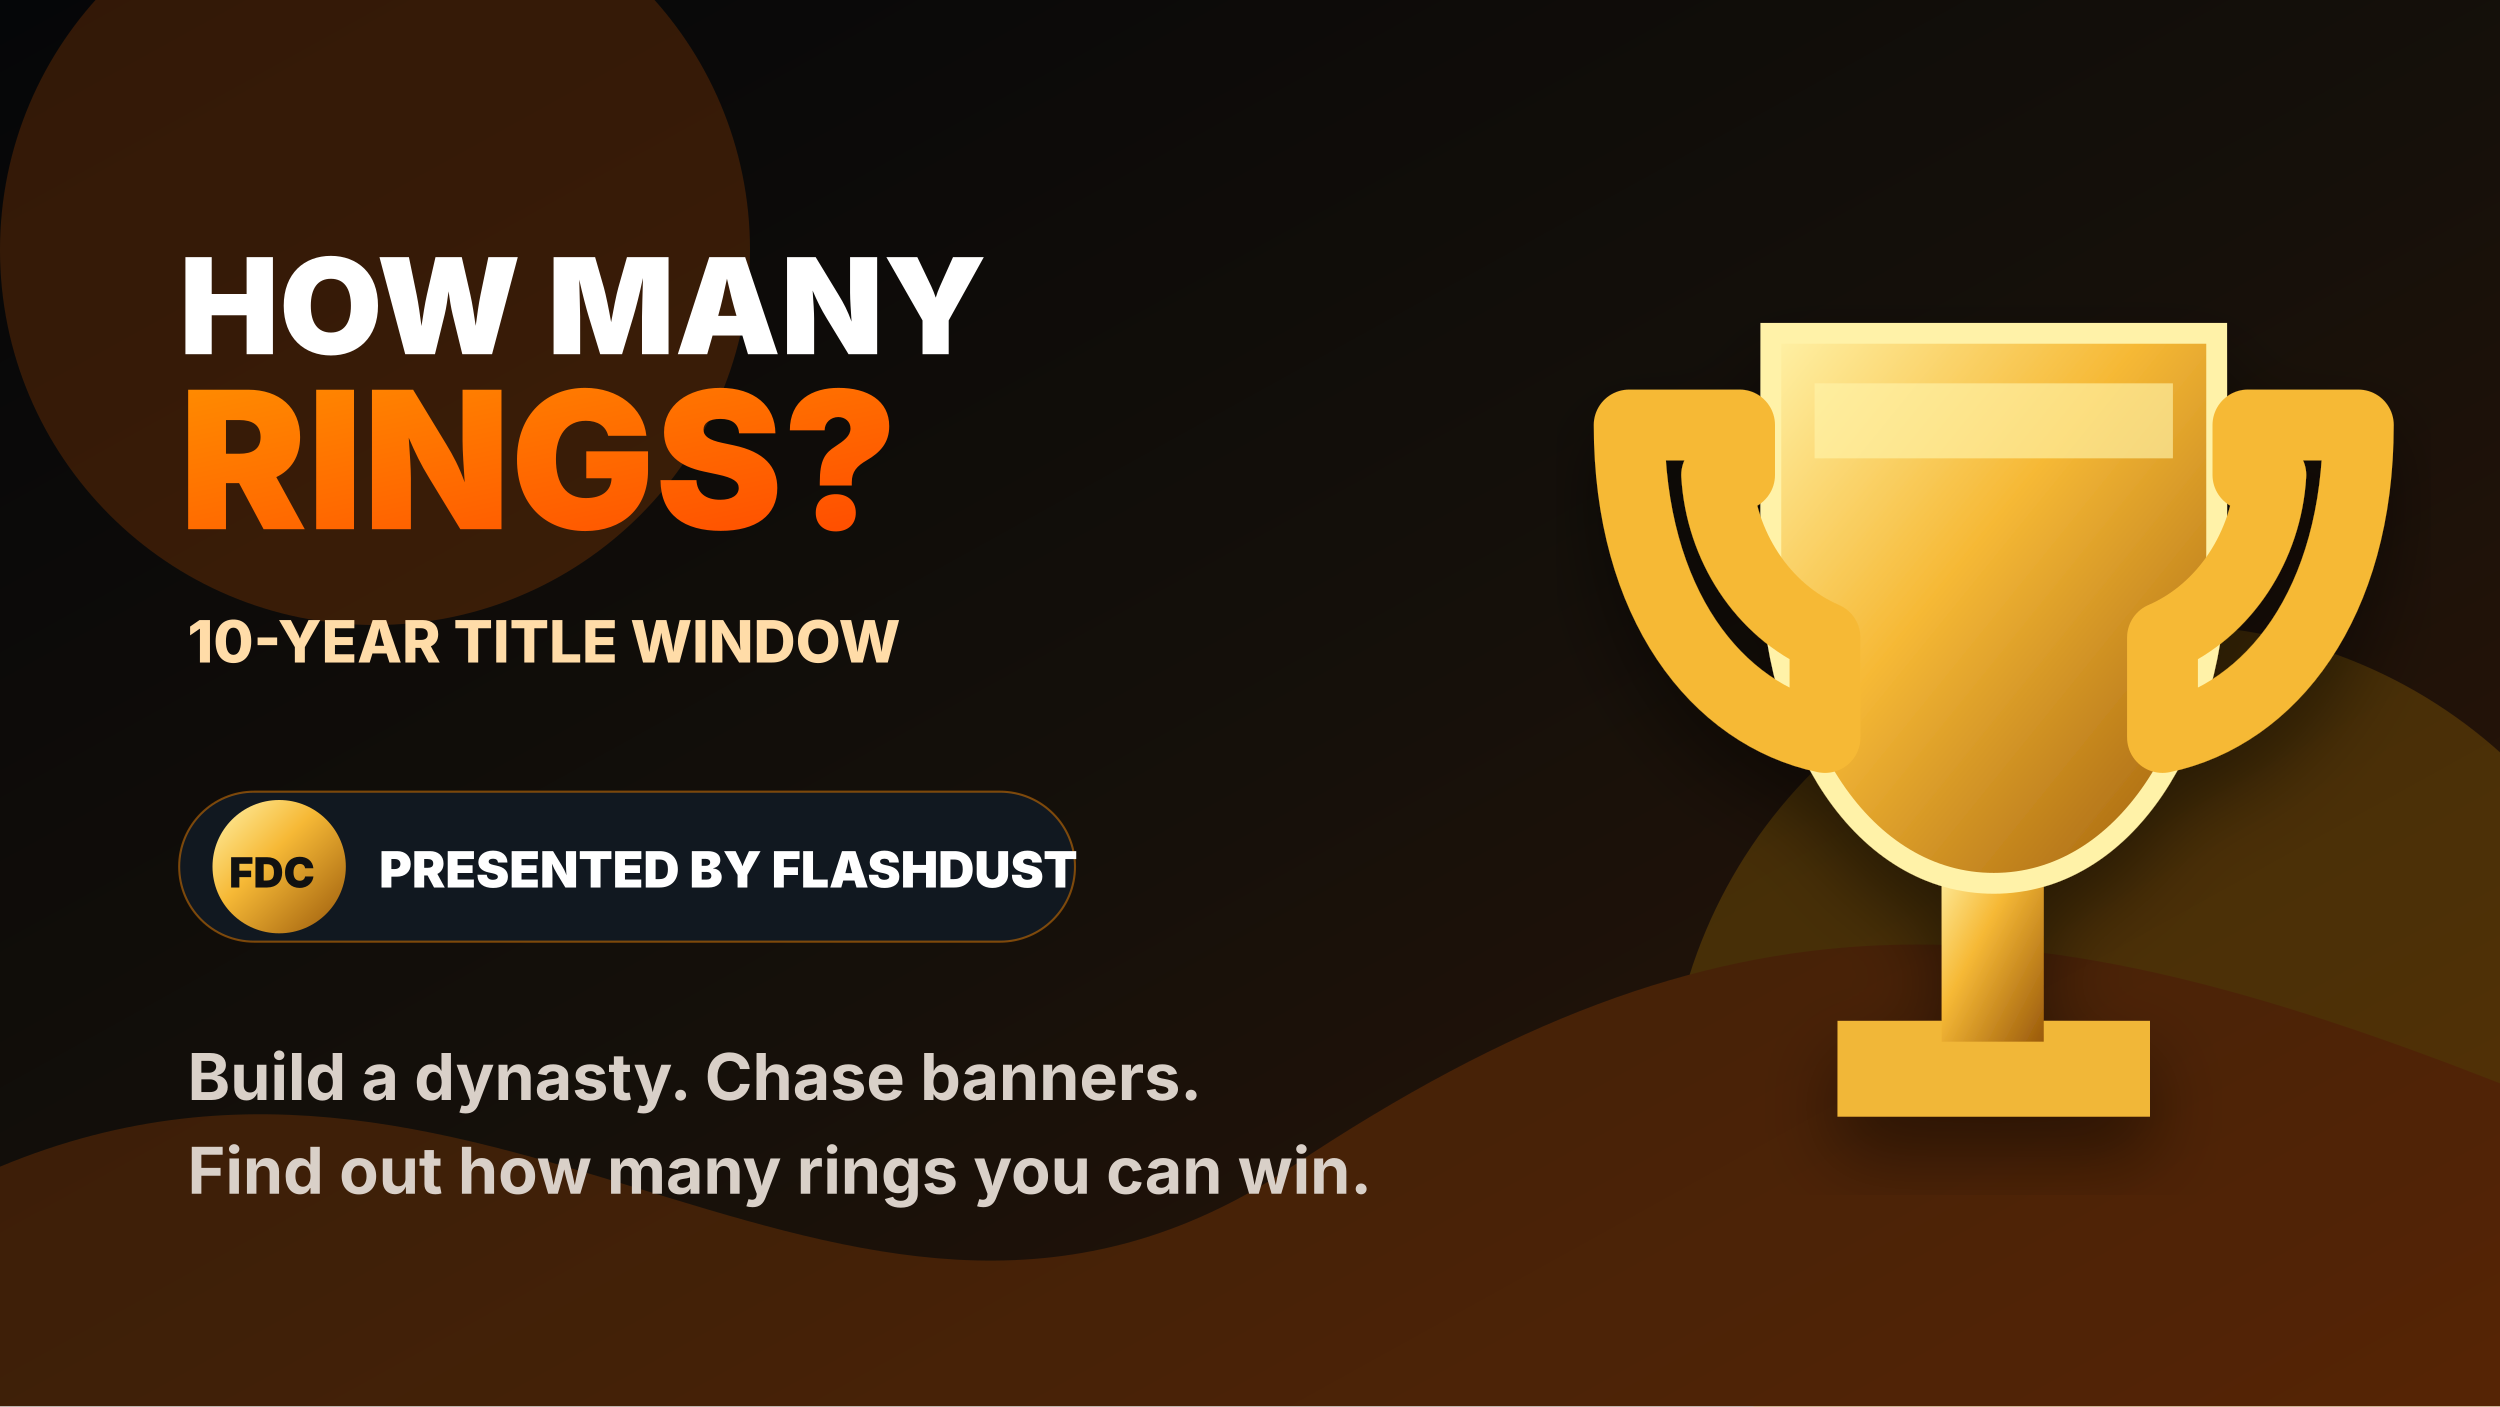
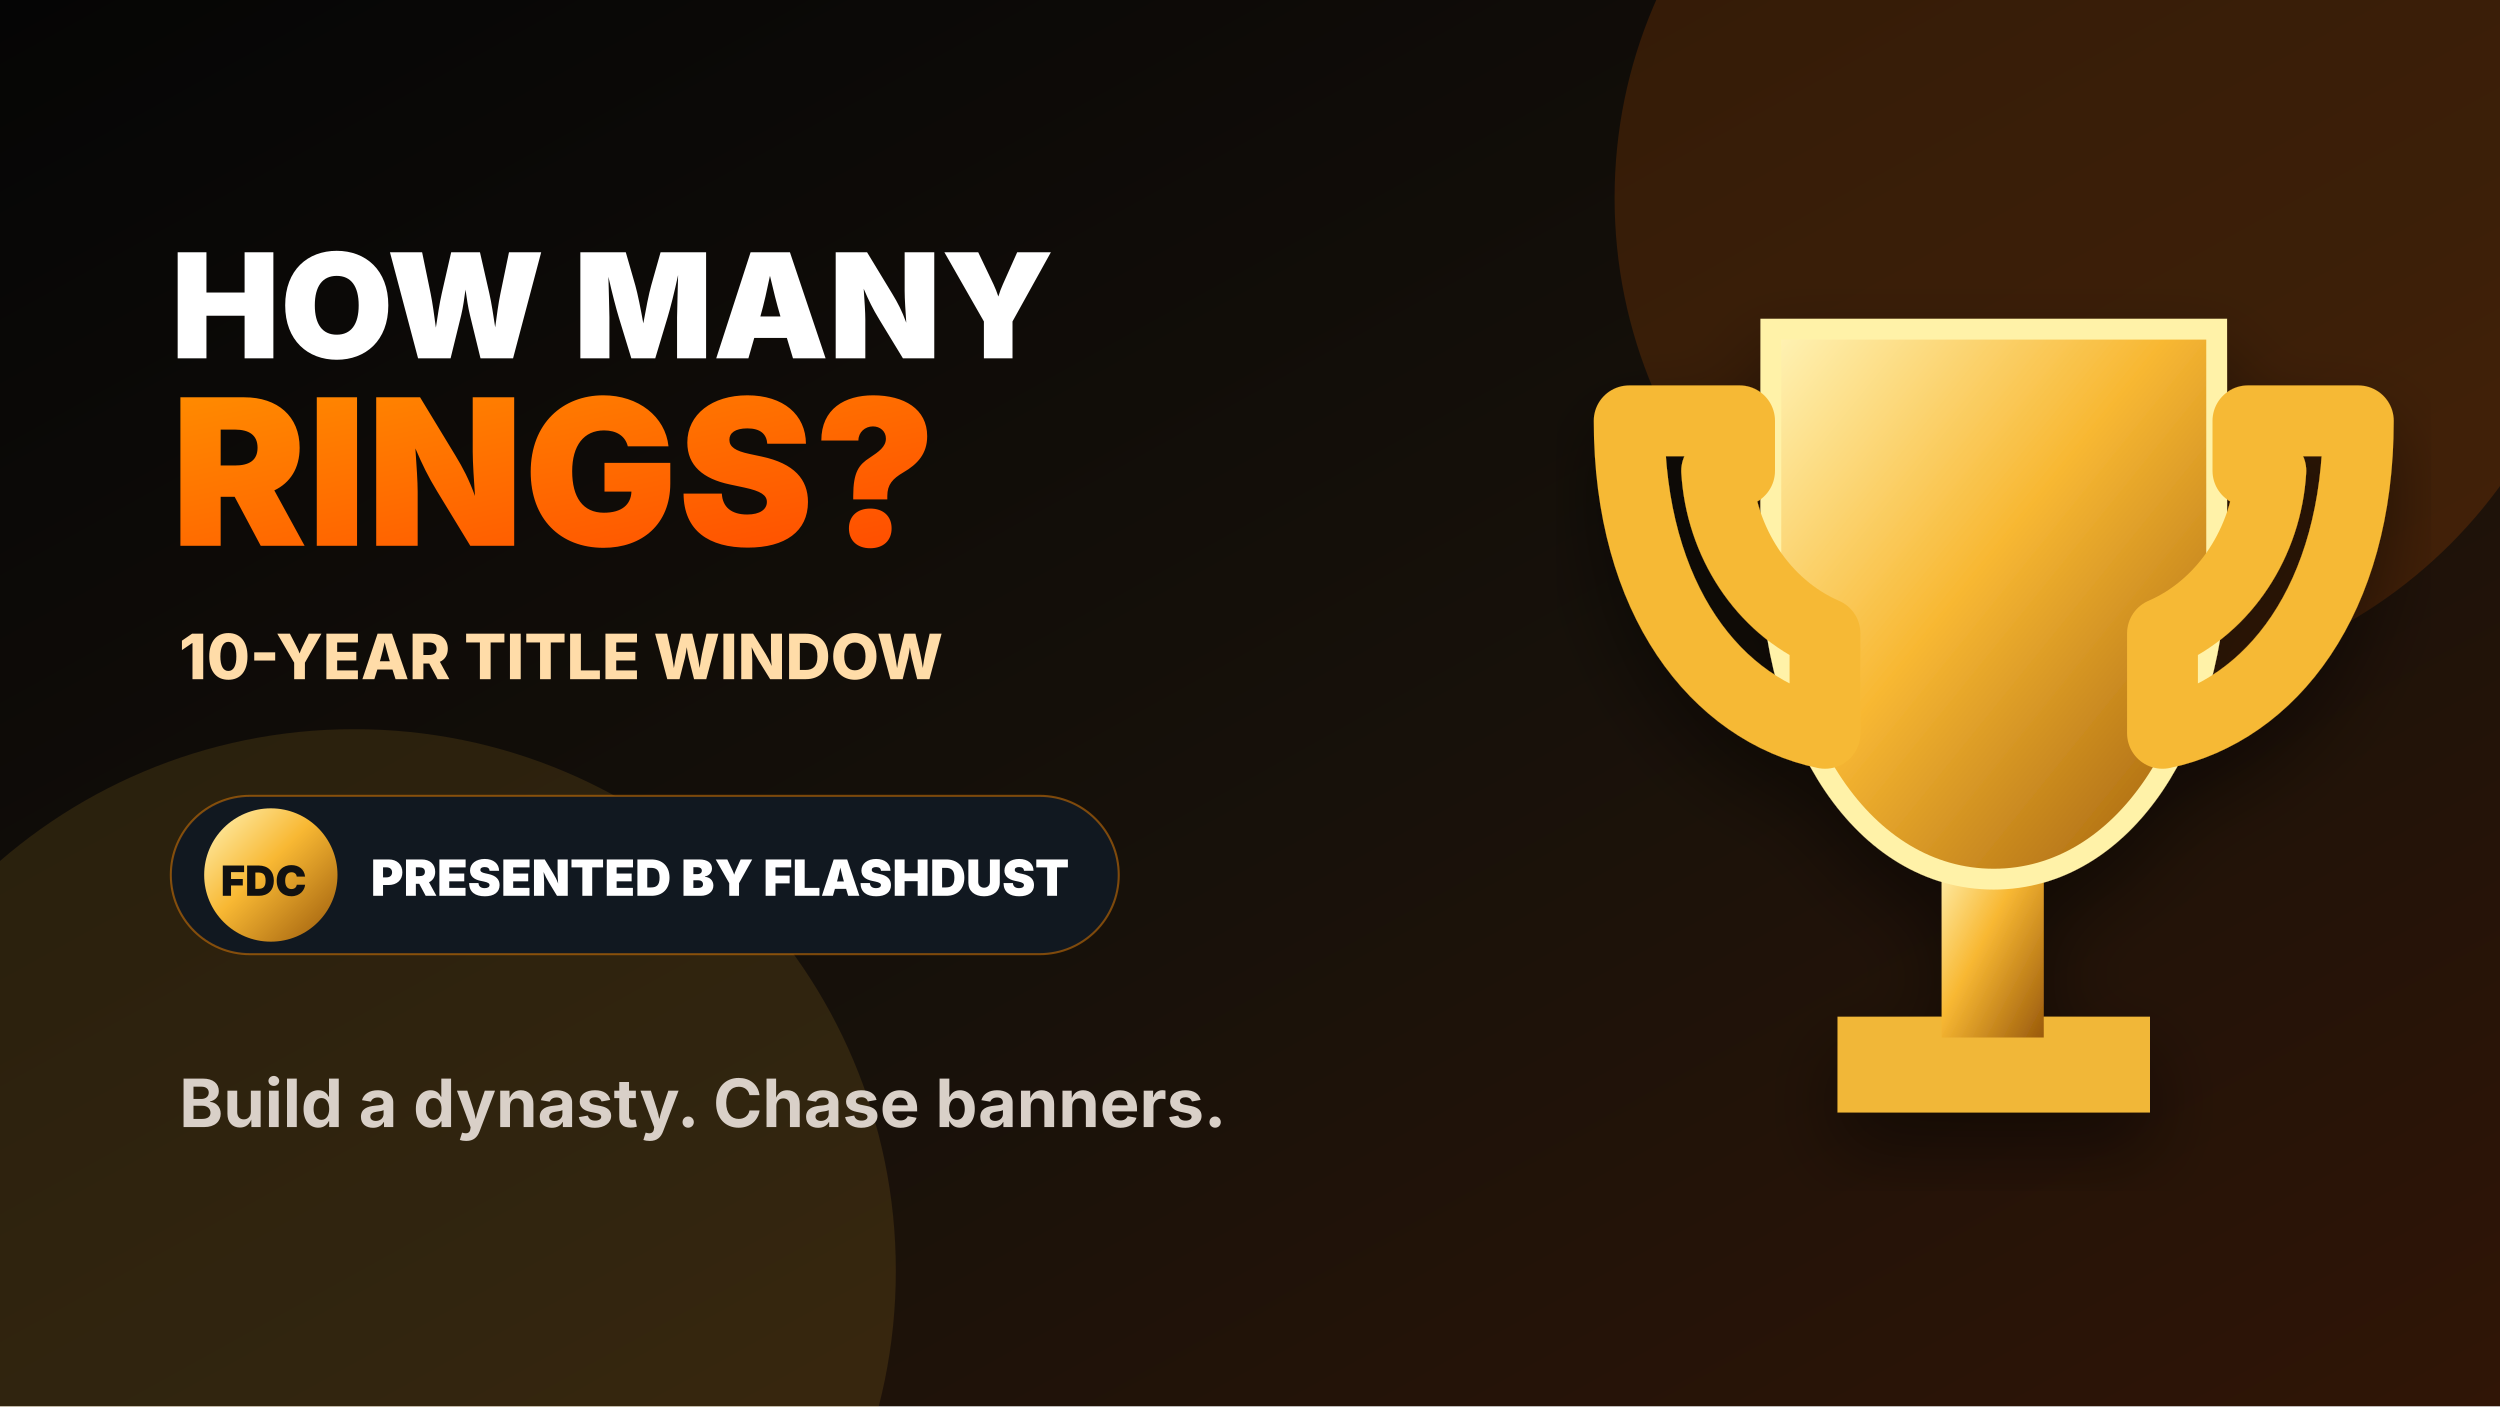
<svg xmlns="http://www.w3.org/2000/svg" viewBox="0 0 1200 675">
  <defs>
    <linearGradient id="bg" x1="0" y1="0" x2="1" y2="1">
-       <stop offset="0" stop-color="#050608" />
-       <stop offset="0.52" stop-color="#15100a" />
+       <stop offset="0" stop-color="#050505" />
+       <stop offset=".55" stop-color="#17110a" />
      <stop offset="1" stop-color="#301506" />
    </linearGradient>
    <linearGradient id="gold" x1="0" y1="0" x2="1" y2="1">
-       <stop offset="0" stop-color="#fff2a8" />
-       <stop offset="0.42" stop-color="#f6b936" />
+       <stop offset="0" stop-color="#fff4b8" />
+       <stop offset=".45" stop-color="#f8b833" />
      <stop offset="1" stop-color="#9a5a0b" />
    </linearGradient>
    <linearGradient id="orange" x1="0" y1="0" x2="1" y2="1">
      <stop offset="0" stop-color="#ff8a00" />
      <stop offset="1" stop-color="#ff4d00" />
    </linearGradient>
-     <filter id="shadow">
+     <filter id="s">
      <feDropShadow dx="0" dy="18" stdDeviation="18" flood-opacity=".45" />
    </filter>
  </defs>
  <rect width="1200" height="675" fill="url(#bg)" />
-   <g opacity=".18">
-     <circle cx="180" cy="120" r="180" fill="#ff6a00" />
-     <circle cx="1040" cy="540" r="240" fill="#ffb000" />
-     <path d="M0 560 C240 460 410 700 620 560 S970 430 1200 520 L1200 675 L0 675Z" fill="#ff6a00" />
-   </g>
-   <g transform="translate(760 92)" filter="url(#shadow)">
+   <circle cx="1010" cy="95" r="235" fill="#ff6a00" opacity=".16" />
+   <circle cx="170" cy="610" r="260" fill="#f8b833" opacity=".12" />
+   <g transform="translate(760 90)" filter="url(#s)">
    <path d="M122 398h150v46H122z" fill="#f1b737" />
    <path d="M172 316h49v92h-49z" fill="url(#gold)" />
    <path d="M90 68h214v108c0 88-45 156-107 156S90 264 90 176V68z" fill="url(#gold)" stroke="#fff2a8" stroke-width="10" />
    <path d="M75 112H22c0 86 42 139 94 150v-48c-30-13-50-44-52-78h11z" fill="none" stroke="#f6b936" stroke-width="34" stroke-linejoin="round" />
    <path d="M319 112h53c0 86-42 139-94 150v-48c30-13 50-44 52-78h-11z" fill="none" stroke="#f6b936" stroke-width="34" stroke-linejoin="round" />
-     <path d="M111 92h172v36H111z" fill="#fff2a8" opacity=".65" />
  </g>
-   <g transform="translate(86 98)">
-     <text x="0" y="72" font-family="Inter, Arial, sans-serif" font-weight="900" font-size="64" fill="#fff">HOW MANY</text>
-     <text x="0" y="156" font-family="Inter, Arial, sans-serif" font-weight="900" font-size="92" fill="url(#orange)">RINGS?</text>
-     <text x="4" y="220" font-family="Inter, Arial, sans-serif" font-weight="800" font-size="28" fill="#ffdca8">10-YEAR TITLE WINDOW</text>
-     <rect x="0" y="282" width="430" height="72" rx="36" fill="#111820" stroke="#ff8a00" stroke-opacity=".45" />
-     <circle cx="48" cy="318" r="32" fill="url(#gold)" />
-     <text x="24" y="328" font-family="Inter, Arial, sans-serif" font-weight="900" font-size="20" fill="#111">FDC</text>
-     <text x="96" y="328" font-family="Inter, Arial, sans-serif" font-weight="900" font-size="24" fill="#fff">PRESENTED BY FLASHDUST</text>
-     <text x="4" y="430" font-family="Inter, Arial, sans-serif" font-weight="700" font-size="31" fill="#d9d0c8">Build a dynasty. Chase banners.</text>
-     <text x="4" y="475" font-family="Inter, Arial, sans-serif" font-weight="700" font-size="31" fill="#d9d0c8">Find out how many rings you can win.</text>
+   <g transform="translate(82 96)">
+     <text x="0" y="76" font-family="Inter,Arial" font-weight="900" font-size="70" fill="#fff">HOW MANY</text>
+     <text x="0" y="166" font-family="Inter,Arial" font-weight="900" font-size="98" fill="url(#orange)">RINGS?</text>
+     <text x="4" y="230" font-family="Inter,Arial" font-weight="800" font-size="30" fill="#ffdca8">10-YEAR TITLE WINDOW</text>
+     <rect x="0" y="286" width="455" height="76" rx="38" fill="#111820" stroke="#ff8a00" stroke-opacity=".45" />
+     <circle cx="48" cy="324" r="32" fill="url(#gold)" />
+     <text x="24" y="334" font-family="Inter,Arial" font-weight="900" font-size="20" fill="#111">FDC</text>
+     <text x="96" y="334" font-family="Inter,Arial" font-weight="900" font-size="24" fill="#fff">PRESENTED BY FLASHDUST</text>
+     <text x="4" y="445" font-family="Inter,Arial" font-weight="700" font-size="32" fill="#d9d0c8">Build a dynasty. Chase banners.</text>
  </g>
</svg>
